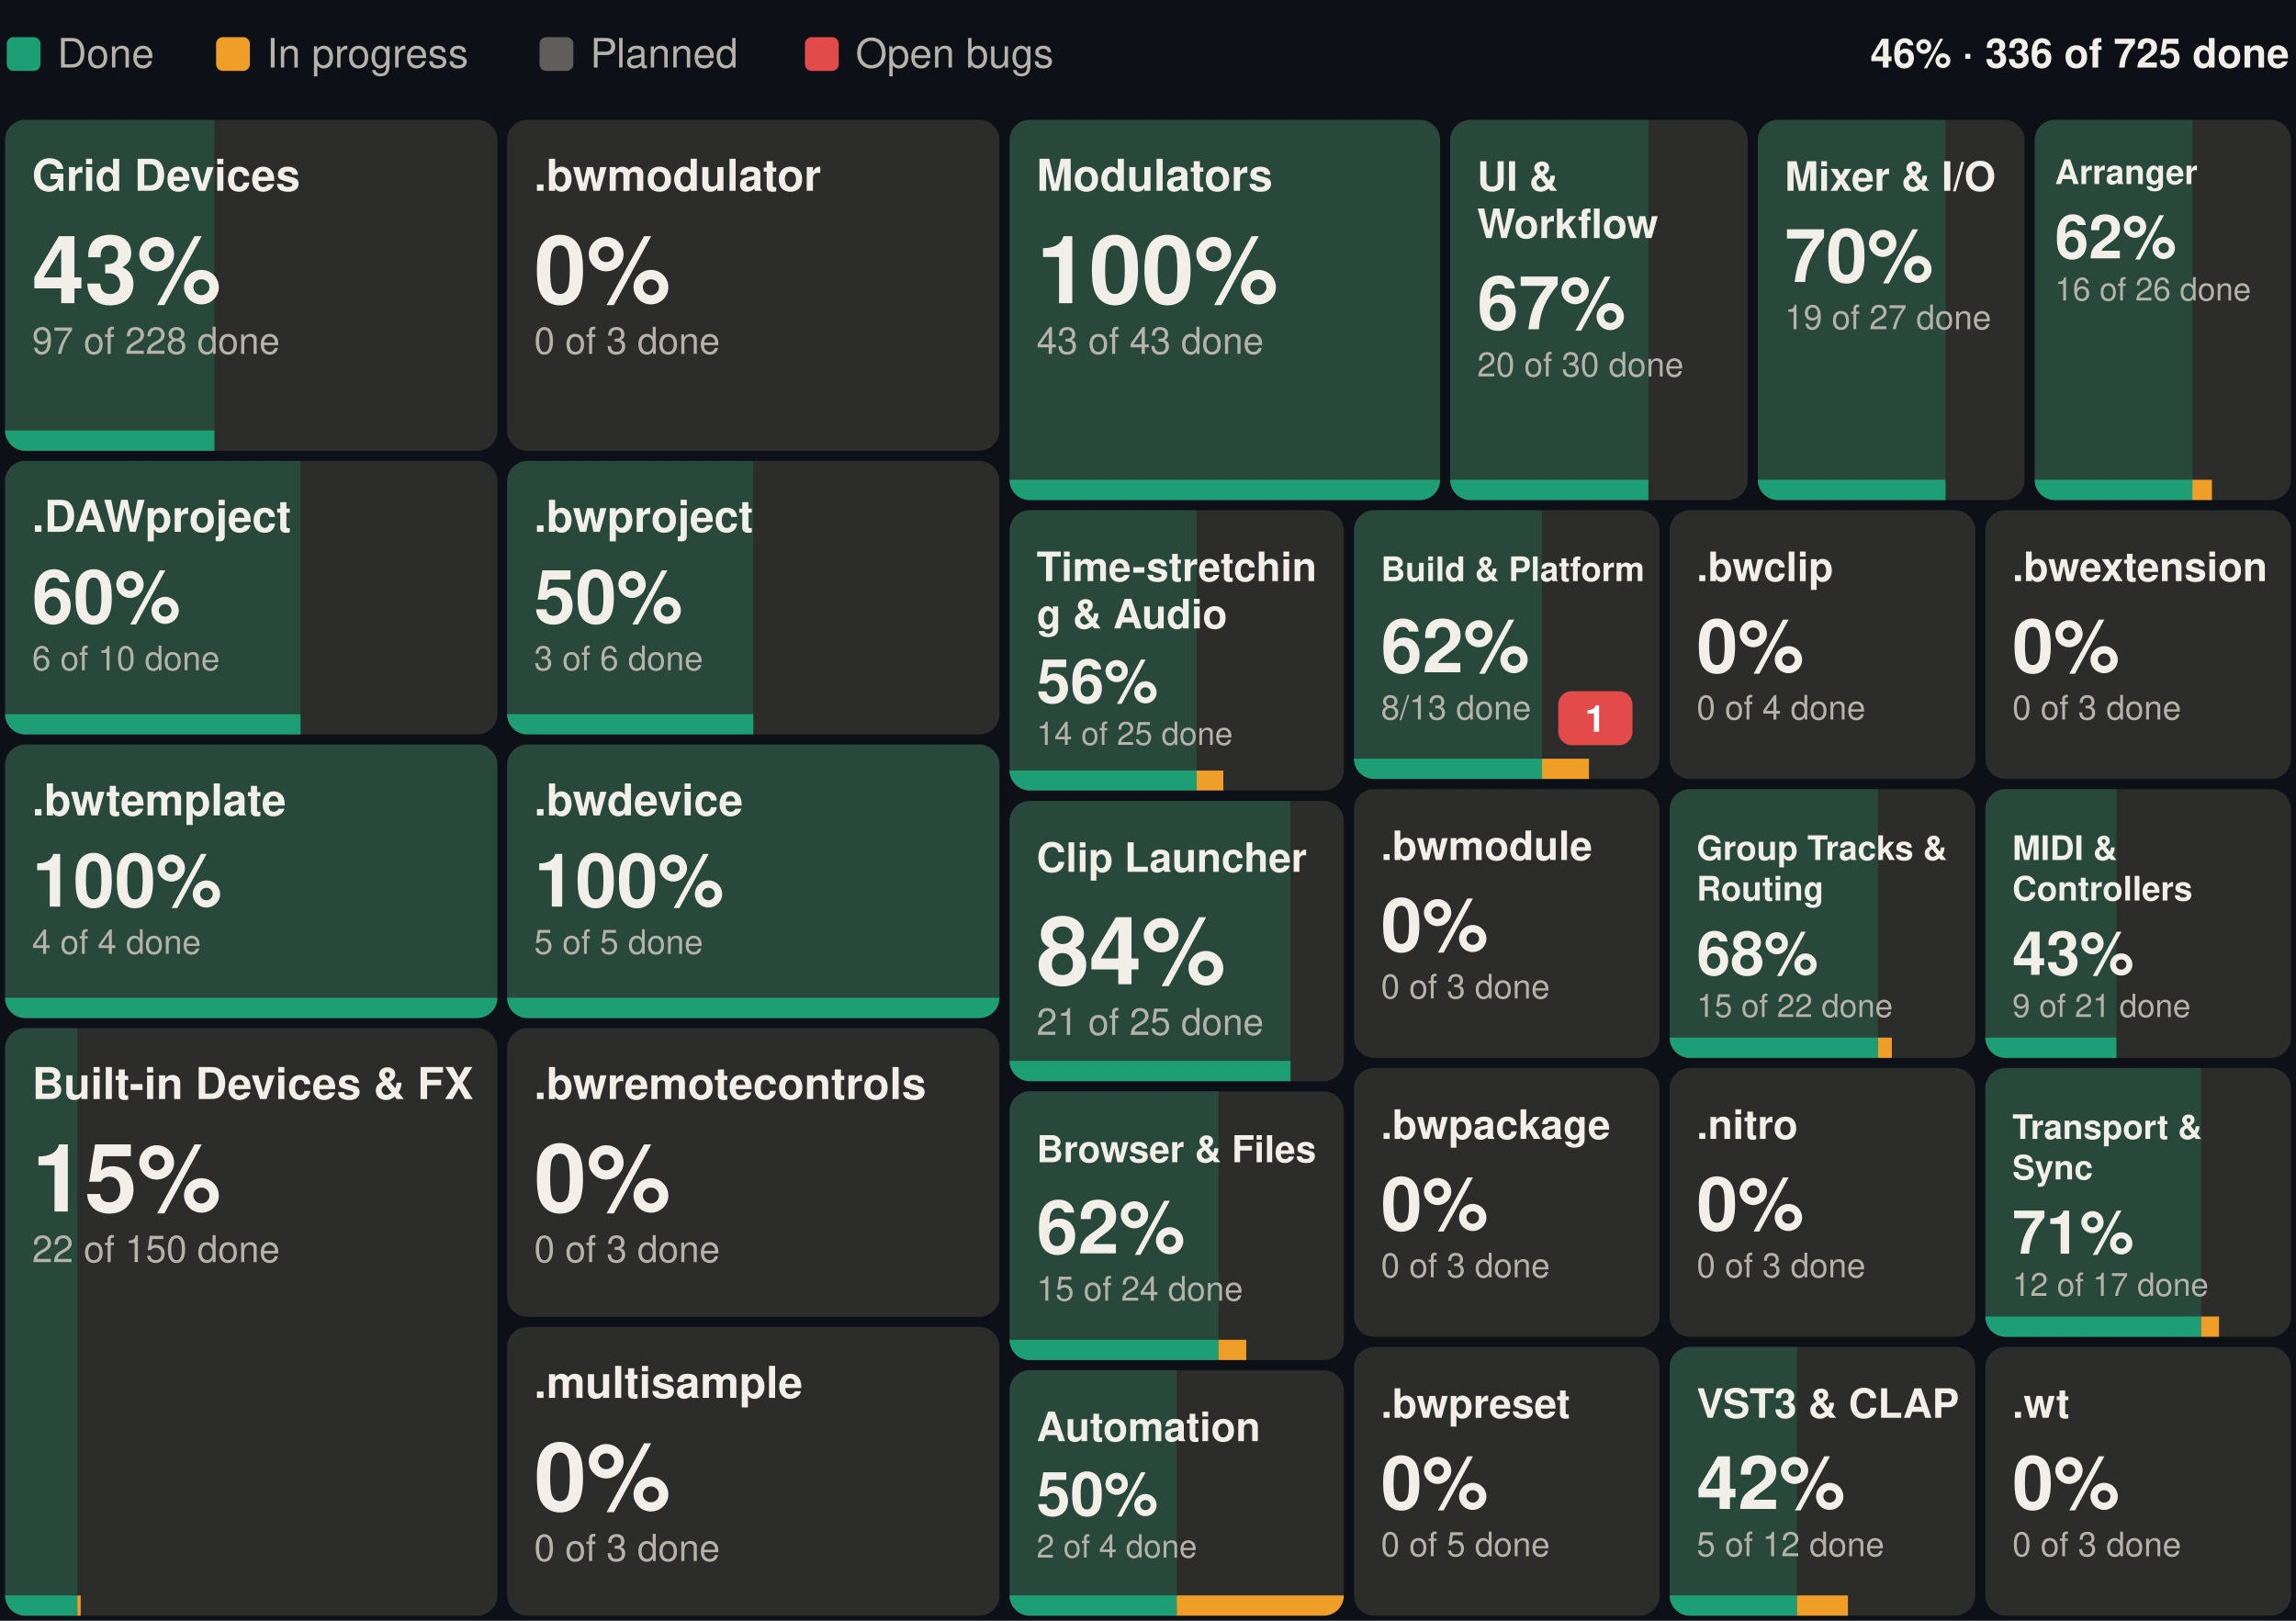
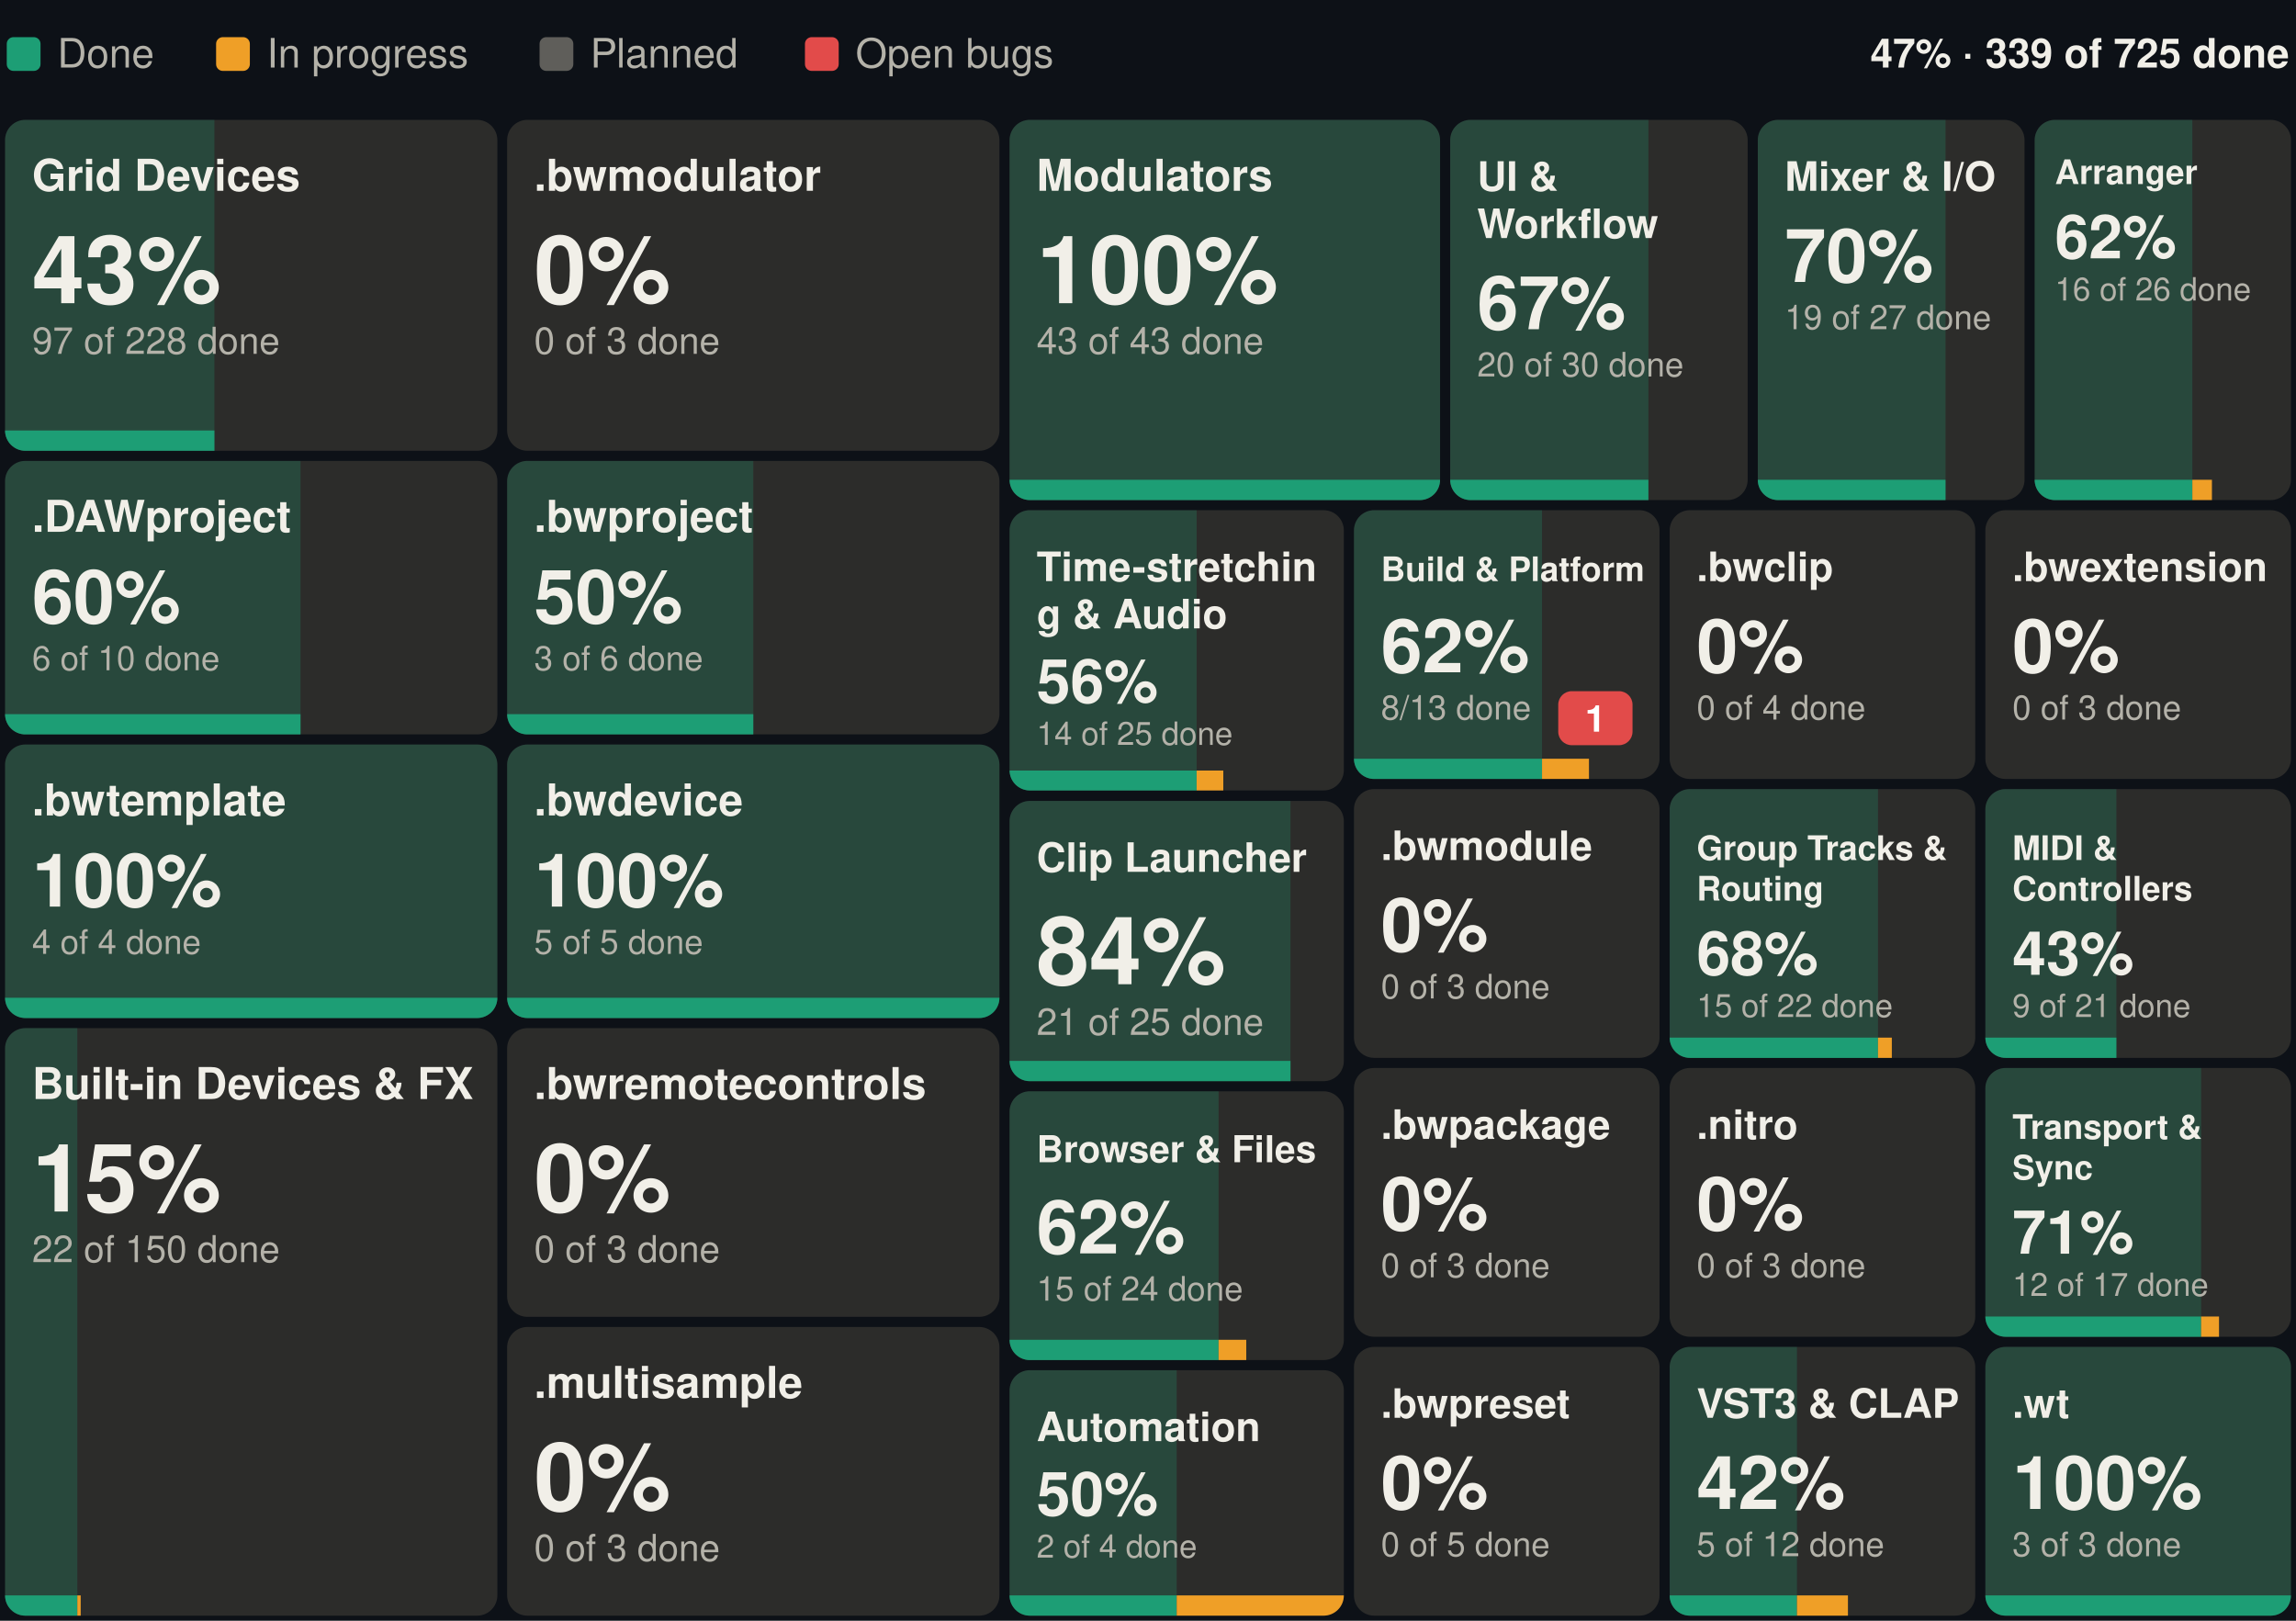
- <svg xmlns="http://www.w3.org/2000/svg" width="680" height="480" viewBox="0 0 680 480" font-family="-apple-system, BlinkMacSystemFont, 'Segoe UI', Helvetica, Arial, sans-serif" role="img" aria-label="Hikaru OpenLive vs Bitwig Studio 5.3.13: 336 of 725 features done">
+ <svg xmlns="http://www.w3.org/2000/svg" width="680" height="480" viewBox="0 0 680 480" font-family="-apple-system, BlinkMacSystemFont, 'Segoe UI', Helvetica, Arial, sans-serif" role="img" aria-label="Hikaru OpenLive vs Bitwig Studio 5.3.13: 339 of 725 features done">
  <rect width="680" height="480" fill="#0d1117" />
-   <text x="678.0" y="20.0" font-size="12" font-weight="600" text-anchor="end" fill="#F1EFE8">46% · 336 of 725 done</text>
+   <text x="678.0" y="20.0" font-size="12" font-weight="600" text-anchor="end" fill="#F1EFE8">47% · 339 of 725 done</text>
  <rect x="2.0" y="11" width="10" height="10" rx="2" fill="#1D9E75" />
  <text x="17.0" y="20.0" font-size="12" fill="#B4B2A9">Done</text>
  <rect x="64.0" y="11" width="10" height="10" rx="2" fill="#EF9F27" />
  <text x="79.0" y="20.0" font-size="12" fill="#B4B2A9">In progress</text>
  <rect x="159.8" y="11" width="10" height="10" rx="2" fill="#5F5E5A" />
  <text x="174.8" y="20.0" font-size="12" fill="#B4B2A9">Planned</text>
  <rect x="238.4" y="11" width="10" height="10" rx="2" fill="#E24B4A" />
  <text x="253.4" y="20.0" font-size="12" fill="#B4B2A9">Open bugs</text>
  <g>
    <clipPath id="b0">
      <rect x="299.0" y="237.2" width="99.0" height="83.0" rx="6" />
    </clipPath>
    <g clip-path="url(#b0)">
      <rect x="299.0" y="237.2" width="99.0" height="83.0" fill="#2C2C2A" />
      <rect x="299.0" y="237.2" width="83.2" height="83.0" fill="#1D9E75" fill-opacity="0.25" />
      <rect x="299.0" y="314.2" width="83.2" height="6" fill="#1D9E75" />
    </g>
    <text x="307.0" y="258.2" font-size="12" font-weight="600" fill="#F1EFE8">Clip Launcher</text>
    <text x="307.0" y="291.5" font-size="28" font-weight="600" fill="#F1EFE8">84%</text>
    <text x="307.0" y="306.5" font-size="11" fill="#B4B2A9">21 of 25 done</text>
  </g>
  <g>
    <clipPath id="b1">
      <rect x="602.6" y="35.5" width="75.9" height="112.6" rx="6" />
    </clipPath>
    <g clip-path="url(#b1)">
      <rect x="602.6" y="35.5" width="75.9" height="112.6" fill="#2C2C2A" />
      <rect x="602.6" y="35.5" width="46.7" height="112.6" fill="#1D9E75" fill-opacity="0.25" />
      <rect x="602.6" y="142.1" width="46.7" height="6" fill="#1D9E75" />
      <rect x="649.3" y="142.1" width="5.8" height="6" fill="#EF9F27" />
    </g>
    <text x="608.6" y="54.5" font-size="10" font-weight="600" fill="#F1EFE8">Arranger</text>
    <text x="608.6" y="76.5" font-size="18" font-weight="600" fill="#F1EFE8">62%</text>
    <text x="608.6" y="89.0" font-size="9.5" fill="#B4B2A9">16 of 26 done</text>
  </g>
  <g>
    <clipPath id="b2">
      <rect x="588.0" y="316.3" width="90.5" height="79.6" rx="6" />
    </clipPath>
    <g clip-path="url(#b2)">
      <rect x="588.0" y="316.3" width="90.5" height="79.6" fill="#2C2C2A" />
      <rect x="588.0" y="316.3" width="63.9" height="79.6" fill="#1D9E75" fill-opacity="0.25" />
      <rect x="588.0" y="389.9" width="63.9" height="6" fill="#1D9E75" />
      <rect x="651.9" y="389.9" width="5.3" height="6" fill="#EF9F27" />
    </g>
    <text x="596.0" y="337.3" font-size="10" font-weight="600" fill="#F1EFE8">Transport &amp;</text>
    <text x="596.0" y="349.3" font-size="10" font-weight="600" fill="#F1EFE8">Sync</text>
    <text x="596.0" y="371.3" font-size="18" font-weight="600" fill="#F1EFE8">71%</text>
    <text x="596.0" y="383.8" font-size="9.5" fill="#B4B2A9">12 of 17 done</text>
  </g>
  <g>
    <clipPath id="b3">
      <rect x="494.5" y="233.7" width="90.5" height="79.6" rx="6" />
    </clipPath>
    <g clip-path="url(#b3)">
      <rect x="494.5" y="233.7" width="90.5" height="79.6" fill="#2C2C2A" />
      <rect x="494.5" y="233.7" width="61.7" height="79.6" fill="#1D9E75" fill-opacity="0.25" />
      <rect x="494.5" y="307.3" width="61.7" height="6" fill="#1D9E75" />
      <rect x="556.2" y="307.3" width="4.1" height="6" fill="#EF9F27" />
    </g>
    <text x="502.5" y="254.7" font-size="10" font-weight="600" fill="#F1EFE8">Group Tracks &amp;</text>
    <text x="502.5" y="266.7" font-size="10" font-weight="600" fill="#F1EFE8">Routing</text>
    <text x="502.5" y="288.7" font-size="18" font-weight="600" fill="#F1EFE8">68%</text>
    <text x="502.5" y="301.2" font-size="9.5" fill="#B4B2A9">15 of 22 done</text>
  </g>
  <g>
    <clipPath id="b4">
      <rect x="299.0" y="151.1" width="99.0" height="83.0" rx="6" />
    </clipPath>
    <g clip-path="url(#b4)">
      <rect x="299.0" y="151.1" width="99.0" height="83.0" fill="#2C2C2A" />
      <rect x="299.0" y="151.1" width="55.4" height="83.0" fill="#1D9E75" fill-opacity="0.25" />
      <rect x="299.0" y="228.2" width="55.4" height="6" fill="#1D9E75" />
      <rect x="354.4" y="228.2" width="7.9" height="6" fill="#EF9F27" />
    </g>
    <text x="307.0" y="172.1" font-size="12" font-weight="600" fill="#F1EFE8">Time-stretchin</text>
    <text x="307.0" y="186.1" font-size="12" font-weight="600" fill="#F1EFE8">g &amp; Audio</text>
    <text x="307.0" y="208.1" font-size="18" font-weight="600" fill="#F1EFE8">56%</text>
    <text x="307.0" y="220.6" font-size="9.5" fill="#B4B2A9">14 of 25 done</text>
  </g>
  <g>
    <clipPath id="b5">
      <rect x="1.5" y="304.5" width="145.8" height="174.0" rx="6" />
    </clipPath>
    <g clip-path="url(#b5)">
      <rect x="1.5" y="304.5" width="145.8" height="174.0" fill="#2C2C2A" />
      <rect x="1.5" y="304.5" width="21.4" height="174.0" fill="#1D9E75" fill-opacity="0.25" />
      <rect x="1.5" y="472.5" width="21.4" height="6" fill="#1D9E75" />
      <rect x="22.9" y="472.5" width="1.0" height="6" fill="#EF9F27" />
    </g>
    <text x="9.5" y="325.5" font-size="13" font-weight="600" fill="#F1EFE8">Built-in Devices &amp; FX</text>
    <text x="9.5" y="358.8" font-size="28" font-weight="600" fill="#F1EFE8">15%</text>
    <text x="9.5" y="373.8" font-size="11" fill="#B4B2A9">22 of 150 done</text>
  </g>
  <g>
    <clipPath id="b6">
      <rect x="299.0" y="35.5" width="127.5" height="112.6" rx="6" />
    </clipPath>
    <g clip-path="url(#b6)">
      <rect x="299.0" y="35.5" width="127.5" height="112.6" fill="#2C2C2A" />
      <rect x="299.0" y="35.5" width="127.5" height="112.6" fill="#1D9E75" fill-opacity="0.25" />
      <rect x="299.0" y="142.1" width="127.5" height="6" fill="#1D9E75" />
    </g>
    <text x="307.0" y="56.5" font-size="13" font-weight="600" fill="#F1EFE8">Modulators</text>
    <text x="307.0" y="89.8" font-size="28" font-weight="600" fill="#F1EFE8">100%</text>
    <text x="307.0" y="104.8" font-size="11" fill="#B4B2A9">43 of 43 done</text>
  </g>
  <g>
    <clipPath id="b7">
      <rect x="1.5" y="35.5" width="145.8" height="98.0" rx="6" />
    </clipPath>
    <g clip-path="url(#b7)">
      <rect x="1.5" y="35.5" width="145.8" height="98.0" fill="#2C2C2A" />
      <rect x="1.5" y="35.5" width="62.0" height="98.0" fill="#1D9E75" fill-opacity="0.25" />
      <rect x="1.5" y="127.5" width="62.0" height="6" fill="#1D9E75" />
    </g>
    <text x="9.5" y="56.5" font-size="13" font-weight="600" fill="#F1EFE8">Grid Devices</text>
    <text x="9.5" y="89.8" font-size="28" font-weight="600" fill="#F1EFE8">43%</text>
    <text x="9.5" y="104.8" font-size="11" fill="#B4B2A9">97 of 228 done</text>
  </g>
  <g>
    <clipPath id="b8">
      <rect x="520.6" y="35.5" width="79.0" height="112.6" rx="6" />
    </clipPath>
    <g clip-path="url(#b8)">
      <rect x="520.6" y="35.5" width="79.0" height="112.6" fill="#2C2C2A" />
      <rect x="520.6" y="35.5" width="55.6" height="112.6" fill="#1D9E75" fill-opacity="0.25" />
      <rect x="520.6" y="142.1" width="55.6" height="6" fill="#1D9E75" />
    </g>
    <text x="528.6" y="56.5" font-size="12" font-weight="600" fill="#F1EFE8">Mixer &amp; I/O</text>
    <text x="528.6" y="83.5" font-size="22" font-weight="600" fill="#F1EFE8">70%</text>
    <text x="528.6" y="97.5" font-size="10" fill="#B4B2A9">19 of 27 done</text>
  </g>
  <g>
    <clipPath id="b9">
      <rect x="299.0" y="323.2" width="99.0" height="79.6" rx="6" />
    </clipPath>
    <g clip-path="url(#b9)">
      <rect x="299.0" y="323.2" width="99.0" height="79.6" fill="#2C2C2A" />
      <rect x="299.0" y="323.2" width="61.9" height="79.6" fill="#1D9E75" fill-opacity="0.25" />
      <rect x="299.0" y="396.8" width="61.9" height="6" fill="#1D9E75" />
      <rect x="360.9" y="396.8" width="8.2" height="6" fill="#EF9F27" />
    </g>
    <text x="307.0" y="344.2" font-size="11" font-weight="600" fill="#F1EFE8">Browser &amp; Files</text>
    <text x="307.0" y="371.2" font-size="22" font-weight="600" fill="#F1EFE8">62%</text>
    <text x="307.0" y="385.2" font-size="10" fill="#B4B2A9">15 of 24 done</text>
  </g>
  <g>
    <clipPath id="b10">
      <rect x="588.0" y="233.7" width="90.5" height="79.6" rx="6" />
    </clipPath>
    <g clip-path="url(#b10)">
      <rect x="588.0" y="233.7" width="90.5" height="79.6" fill="#2C2C2A" />
      <rect x="588.0" y="233.7" width="38.8" height="79.6" fill="#1D9E75" fill-opacity="0.25" />
      <rect x="588.0" y="307.3" width="38.8" height="6" fill="#1D9E75" />
    </g>
    <text x="596.0" y="254.7" font-size="10" font-weight="600" fill="#F1EFE8">MIDI &amp;</text>
    <text x="596.0" y="266.7" font-size="10" font-weight="600" fill="#F1EFE8">Controllers</text>
    <text x="596.0" y="288.7" font-size="18" font-weight="600" fill="#F1EFE8">43%</text>
    <text x="596.0" y="301.2" font-size="9.5" fill="#B4B2A9">9 of 21 done</text>
  </g>
  <g>
    <clipPath id="b11">
      <rect x="429.5" y="35.5" width="88.1" height="112.6" rx="6" />
    </clipPath>
    <g clip-path="url(#b11)">
      <rect x="429.5" y="35.5" width="88.1" height="112.6" fill="#2C2C2A" />
      <rect x="429.5" y="35.5" width="58.7" height="112.6" fill="#1D9E75" fill-opacity="0.25" />
      <rect x="429.5" y="142.1" width="58.7" height="6" fill="#1D9E75" />
    </g>
    <text x="437.5" y="56.5" font-size="12" font-weight="600" fill="#F1EFE8">UI &amp;</text>
    <text x="437.5" y="70.5" font-size="12" font-weight="600" fill="#F1EFE8">Workflow</text>
    <text x="437.5" y="97.5" font-size="22" font-weight="600" fill="#F1EFE8">67%</text>
    <text x="437.5" y="111.5" font-size="10" fill="#B4B2A9">20 of 30 done</text>
  </g>
  <g>
    <clipPath id="b12">
      <rect x="401.0" y="151.1" width="90.5" height="79.6" rx="6" />
    </clipPath>
    <g clip-path="url(#b12)">
      <rect x="401.0" y="151.1" width="90.5" height="79.6" fill="#2C2C2A" />
      <rect x="401.0" y="151.1" width="55.7" height="79.6" fill="#1D9E75" fill-opacity="0.25" />
      <rect x="401.0" y="224.7" width="55.7" height="6" fill="#1D9E75" />
      <rect x="456.7" y="224.7" width="13.9" height="6" fill="#EF9F27" />
    </g>
    <text x="409.0" y="172.1" font-size="10" font-weight="600" fill="#F1EFE8">Build &amp; Platform</text>
    <text x="409.0" y="199.1" font-size="22" font-weight="600" fill="#F1EFE8">62%</text>
    <text x="409.0" y="213.1" font-size="10" fill="#B4B2A9">8/13 done</text>
    <rect x="461.5" y="204.7" width="22.0" height="16.0" rx="4" fill="#E24B4A" />
    <text x="472.5" y="216.7" font-size="11" font-weight="600" text-anchor="middle" fill="#ffffff">1</text>
  </g>
  <g>
    <clipPath id="b13">
      <rect x="494.5" y="398.9" width="90.5" height="79.6" rx="6" />
    </clipPath>
    <g clip-path="url(#b13)">
      <rect x="494.5" y="398.9" width="90.5" height="79.6" fill="#2C2C2A" />
      <rect x="494.5" y="398.9" width="37.7" height="79.6" fill="#1D9E75" fill-opacity="0.25" />
      <rect x="494.5" y="472.5" width="37.7" height="6" fill="#1D9E75" />
      <rect x="532.2" y="472.5" width="15.1" height="6" fill="#EF9F27" />
    </g>
    <text x="502.5" y="419.9" font-size="12" font-weight="600" fill="#F1EFE8">VST3 &amp; CLAP</text>
    <text x="502.5" y="446.9" font-size="22" font-weight="600" fill="#F1EFE8">42%</text>
    <text x="502.5" y="460.9" font-size="10" fill="#B4B2A9">5 of 12 done</text>
  </g>
  <g>
    <clipPath id="b14">
      <rect x="299.0" y="405.8" width="99.0" height="72.7" rx="6" />
    </clipPath>
    <g clip-path="url(#b14)">
      <rect x="299.0" y="405.8" width="99.0" height="72.7" fill="#2C2C2A" />
      <rect x="299.0" y="405.8" width="49.5" height="72.7" fill="#1D9E75" fill-opacity="0.25" />
      <rect x="299.0" y="472.5" width="49.5" height="6" fill="#1D9E75" />
      <rect x="348.5" y="472.5" width="49.5" height="6" fill="#EF9F27" />
    </g>
    <text x="307.0" y="426.8" font-size="12" font-weight="600" fill="#F1EFE8">Automation</text>
    <text x="307.0" y="448.8" font-size="18" font-weight="600" fill="#F1EFE8">50%</text>
    <text x="307.0" y="461.3" font-size="9.5" fill="#B4B2A9">2 of 4 done</text>
  </g>
  <g>
    <clipPath id="b15">
      <rect x="1.5" y="136.5" width="145.8" height="81.0" rx="6" />
    </clipPath>
    <g clip-path="url(#b15)">
      <rect x="1.5" y="136.5" width="145.8" height="81.0" fill="#2C2C2A" />
      <rect x="1.5" y="136.5" width="87.5" height="81.0" fill="#1D9E75" fill-opacity="0.25" />
      <rect x="1.5" y="211.5" width="87.5" height="6" fill="#1D9E75" />
    </g>
    <text x="9.5" y="157.5" font-size="13" font-weight="600" fill="#F1EFE8">.DAWproject</text>
    <text x="9.5" y="184.5" font-size="22" font-weight="600" fill="#F1EFE8">60%</text>
    <text x="9.5" y="198.5" font-size="10" fill="#B4B2A9">6 of 10 done</text>
  </g>
  <g>
    <clipPath id="b16">
      <rect x="150.2" y="136.5" width="145.8" height="81.0" rx="6" />
    </clipPath>
    <g clip-path="url(#b16)">
      <rect x="150.2" y="136.5" width="145.8" height="81.0" fill="#2C2C2A" />
      <rect x="150.2" y="136.5" width="72.9" height="81.0" fill="#1D9E75" fill-opacity="0.25" />
      <rect x="150.2" y="211.5" width="72.9" height="6" fill="#1D9E75" />
    </g>
    <text x="158.2" y="157.5" font-size="13" font-weight="600" fill="#F1EFE8">.bwproject</text>
    <text x="158.2" y="184.5" font-size="22" font-weight="600" fill="#F1EFE8">50%</text>
    <text x="158.2" y="198.5" font-size="10" fill="#B4B2A9">3 of 6 done</text>
  </g>
  <g>
    <clipPath id="b17">
      <rect x="1.5" y="220.5" width="145.8" height="81.0" rx="6" />
    </clipPath>
    <g clip-path="url(#b17)">
      <rect x="1.5" y="220.5" width="145.8" height="81.0" fill="#2C2C2A" />
      <rect x="1.5" y="220.5" width="145.8" height="81.0" fill="#1D9E75" fill-opacity="0.25" />
      <rect x="1.5" y="295.5" width="145.8" height="6" fill="#1D9E75" />
    </g>
    <text x="9.5" y="241.5" font-size="13" font-weight="600" fill="#F1EFE8">.bwtemplate</text>
    <text x="9.5" y="268.5" font-size="22" font-weight="600" fill="#F1EFE8">100%</text>
    <text x="9.5" y="282.5" font-size="10" fill="#B4B2A9">4 of 4 done</text>
  </g>
  <g>
    <clipPath id="b18">
      <rect x="150.2" y="220.5" width="145.8" height="81.0" rx="6" />
    </clipPath>
    <g clip-path="url(#b18)">
      <rect x="150.2" y="220.5" width="145.8" height="81.0" fill="#2C2C2A" />
      <rect x="150.2" y="220.5" width="145.8" height="81.0" fill="#1D9E75" fill-opacity="0.25" />
      <rect x="150.2" y="295.5" width="145.8" height="6" fill="#1D9E75" />
    </g>
    <text x="158.2" y="241.5" font-size="13" font-weight="600" fill="#F1EFE8">.bwdevice</text>
    <text x="158.2" y="268.5" font-size="22" font-weight="600" fill="#F1EFE8">100%</text>
    <text x="158.2" y="282.5" font-size="10" fill="#B4B2A9">5 of 5 done</text>
  </g>
  <g>
    <clipPath id="b19">
      <rect x="401.0" y="398.9" width="90.5" height="79.6" rx="6" />
    </clipPath>
    <g clip-path="url(#b19)">
      <rect x="401.0" y="398.9" width="90.5" height="79.6" fill="#2C2C2A" />
    </g>
    <text x="409.0" y="419.9" font-size="12" font-weight="600" fill="#F1EFE8">.bwpreset</text>
    <text x="409.0" y="446.9" font-size="22" font-weight="600" fill="#F1EFE8">0%</text>
    <text x="409.0" y="460.9" font-size="10" fill="#B4B2A9">0 of 5 done</text>
  </g>
  <g>
    <clipPath id="b20">
      <rect x="494.5" y="151.1" width="90.5" height="79.6" rx="6" />
    </clipPath>
    <g clip-path="url(#b20)">
      <rect x="494.5" y="151.1" width="90.5" height="79.6" fill="#2C2C2A" />
    </g>
    <text x="502.5" y="172.1" font-size="12" font-weight="600" fill="#F1EFE8">.bwclip</text>
    <text x="502.5" y="199.1" font-size="22" font-weight="600" fill="#F1EFE8">0%</text>
    <text x="502.5" y="213.1" font-size="10" fill="#B4B2A9">0 of 4 done</text>
  </g>
  <g>
    <clipPath id="b21">
      <rect x="150.2" y="35.5" width="145.8" height="98.0" rx="6" />
    </clipPath>
    <g clip-path="url(#b21)">
      <rect x="150.2" y="35.5" width="145.8" height="98.0" fill="#2C2C2A" />
    </g>
    <text x="158.2" y="56.5" font-size="13" font-weight="600" fill="#F1EFE8">.bwmodulator</text>
    <text x="158.2" y="89.8" font-size="28" font-weight="600" fill="#F1EFE8">0%</text>
    <text x="158.2" y="104.8" font-size="11" fill="#B4B2A9">0 of 3 done</text>
  </g>
  <g>
    <clipPath id="b22">
      <rect x="401.0" y="233.7" width="90.5" height="79.6" rx="6" />
    </clipPath>
    <g clip-path="url(#b22)">
      <rect x="401.0" y="233.7" width="90.5" height="79.6" fill="#2C2C2A" />
    </g>
    <text x="409.0" y="254.7" font-size="12" font-weight="600" fill="#F1EFE8">.bwmodule</text>
    <text x="409.0" y="281.7" font-size="22" font-weight="600" fill="#F1EFE8">0%</text>
    <text x="409.0" y="295.7" font-size="10" fill="#B4B2A9">0 of 3 done</text>
  </g>
  <g>
    <clipPath id="b23">
      <rect x="150.2" y="304.5" width="145.8" height="85.5" rx="6" />
    </clipPath>
    <g clip-path="url(#b23)">
      <rect x="150.2" y="304.5" width="145.8" height="85.5" fill="#2C2C2A" />
    </g>
    <text x="158.2" y="325.5" font-size="13" font-weight="600" fill="#F1EFE8">.bwremotecontrols</text>
    <text x="158.2" y="358.8" font-size="28" font-weight="600" fill="#F1EFE8">0%</text>
    <text x="158.2" y="373.8" font-size="11" fill="#B4B2A9">0 of 3 done</text>
  </g>
  <g>
    <clipPath id="b24">
      <rect x="588.0" y="151.1" width="90.5" height="79.6" rx="6" />
    </clipPath>
    <g clip-path="url(#b24)">
      <rect x="588.0" y="151.1" width="90.5" height="79.6" fill="#2C2C2A" />
    </g>
    <text x="596.0" y="172.1" font-size="12" font-weight="600" fill="#F1EFE8">.bwextension</text>
    <text x="596.0" y="199.1" font-size="22" font-weight="600" fill="#F1EFE8">0%</text>
    <text x="596.0" y="213.1" font-size="10" fill="#B4B2A9">0 of 3 done</text>
  </g>
  <g>
    <clipPath id="b25">
      <rect x="401.0" y="316.3" width="90.5" height="79.6" rx="6" />
    </clipPath>
    <g clip-path="url(#b25)">
      <rect x="401.0" y="316.3" width="90.5" height="79.6" fill="#2C2C2A" />
    </g>
    <text x="409.0" y="337.3" font-size="12" font-weight="600" fill="#F1EFE8">.bwpackage</text>
    <text x="409.0" y="364.3" font-size="22" font-weight="600" fill="#F1EFE8">0%</text>
    <text x="409.0" y="378.3" font-size="10" fill="#B4B2A9">0 of 3 done</text>
  </g>
  <g>
    <clipPath id="b26">
      <rect x="150.2" y="393.0" width="145.8" height="85.5" rx="6" />
    </clipPath>
    <g clip-path="url(#b26)">
      <rect x="150.2" y="393.0" width="145.8" height="85.5" fill="#2C2C2A" />
    </g>
    <text x="158.2" y="414.0" font-size="13" font-weight="600" fill="#F1EFE8">.multisample</text>
    <text x="158.2" y="447.3" font-size="28" font-weight="600" fill="#F1EFE8">0%</text>
    <text x="158.2" y="462.3" font-size="11" fill="#B4B2A9">0 of 3 done</text>
  </g>
  <g>
    <clipPath id="b27">
      <rect x="588.0" y="398.9" width="90.5" height="79.6" rx="6" />
    </clipPath>
    <g clip-path="url(#b27)">
      <rect x="588.0" y="398.9" width="90.5" height="79.6" fill="#2C2C2A" />
+       <rect x="588.0" y="398.9" width="90.5" height="79.6" fill="#1D9E75" fill-opacity="0.25" />
+       <rect x="588.0" y="472.5" width="90.5" height="6" fill="#1D9E75" />
    </g>
    <text x="596.0" y="419.9" font-size="12" font-weight="600" fill="#F1EFE8">.wt</text>
-     <text x="596.0" y="446.9" font-size="22" font-weight="600" fill="#F1EFE8">0%</text>
-     <text x="596.0" y="460.9" font-size="10" fill="#B4B2A9">0 of 3 done</text>
+     <text x="596.0" y="446.9" font-size="22" font-weight="600" fill="#F1EFE8">100%</text>
+     <text x="596.0" y="460.9" font-size="10" fill="#B4B2A9">3 of 3 done</text>
  </g>
  <g>
    <clipPath id="b28">
      <rect x="494.5" y="316.3" width="90.5" height="79.6" rx="6" />
    </clipPath>
    <g clip-path="url(#b28)">
      <rect x="494.5" y="316.3" width="90.5" height="79.6" fill="#2C2C2A" />
    </g>
    <text x="502.5" y="337.3" font-size="12" font-weight="600" fill="#F1EFE8">.nitro</text>
    <text x="502.5" y="364.3" font-size="22" font-weight="600" fill="#F1EFE8">0%</text>
    <text x="502.5" y="378.3" font-size="10" fill="#B4B2A9">0 of 3 done</text>
  </g>
</svg>
